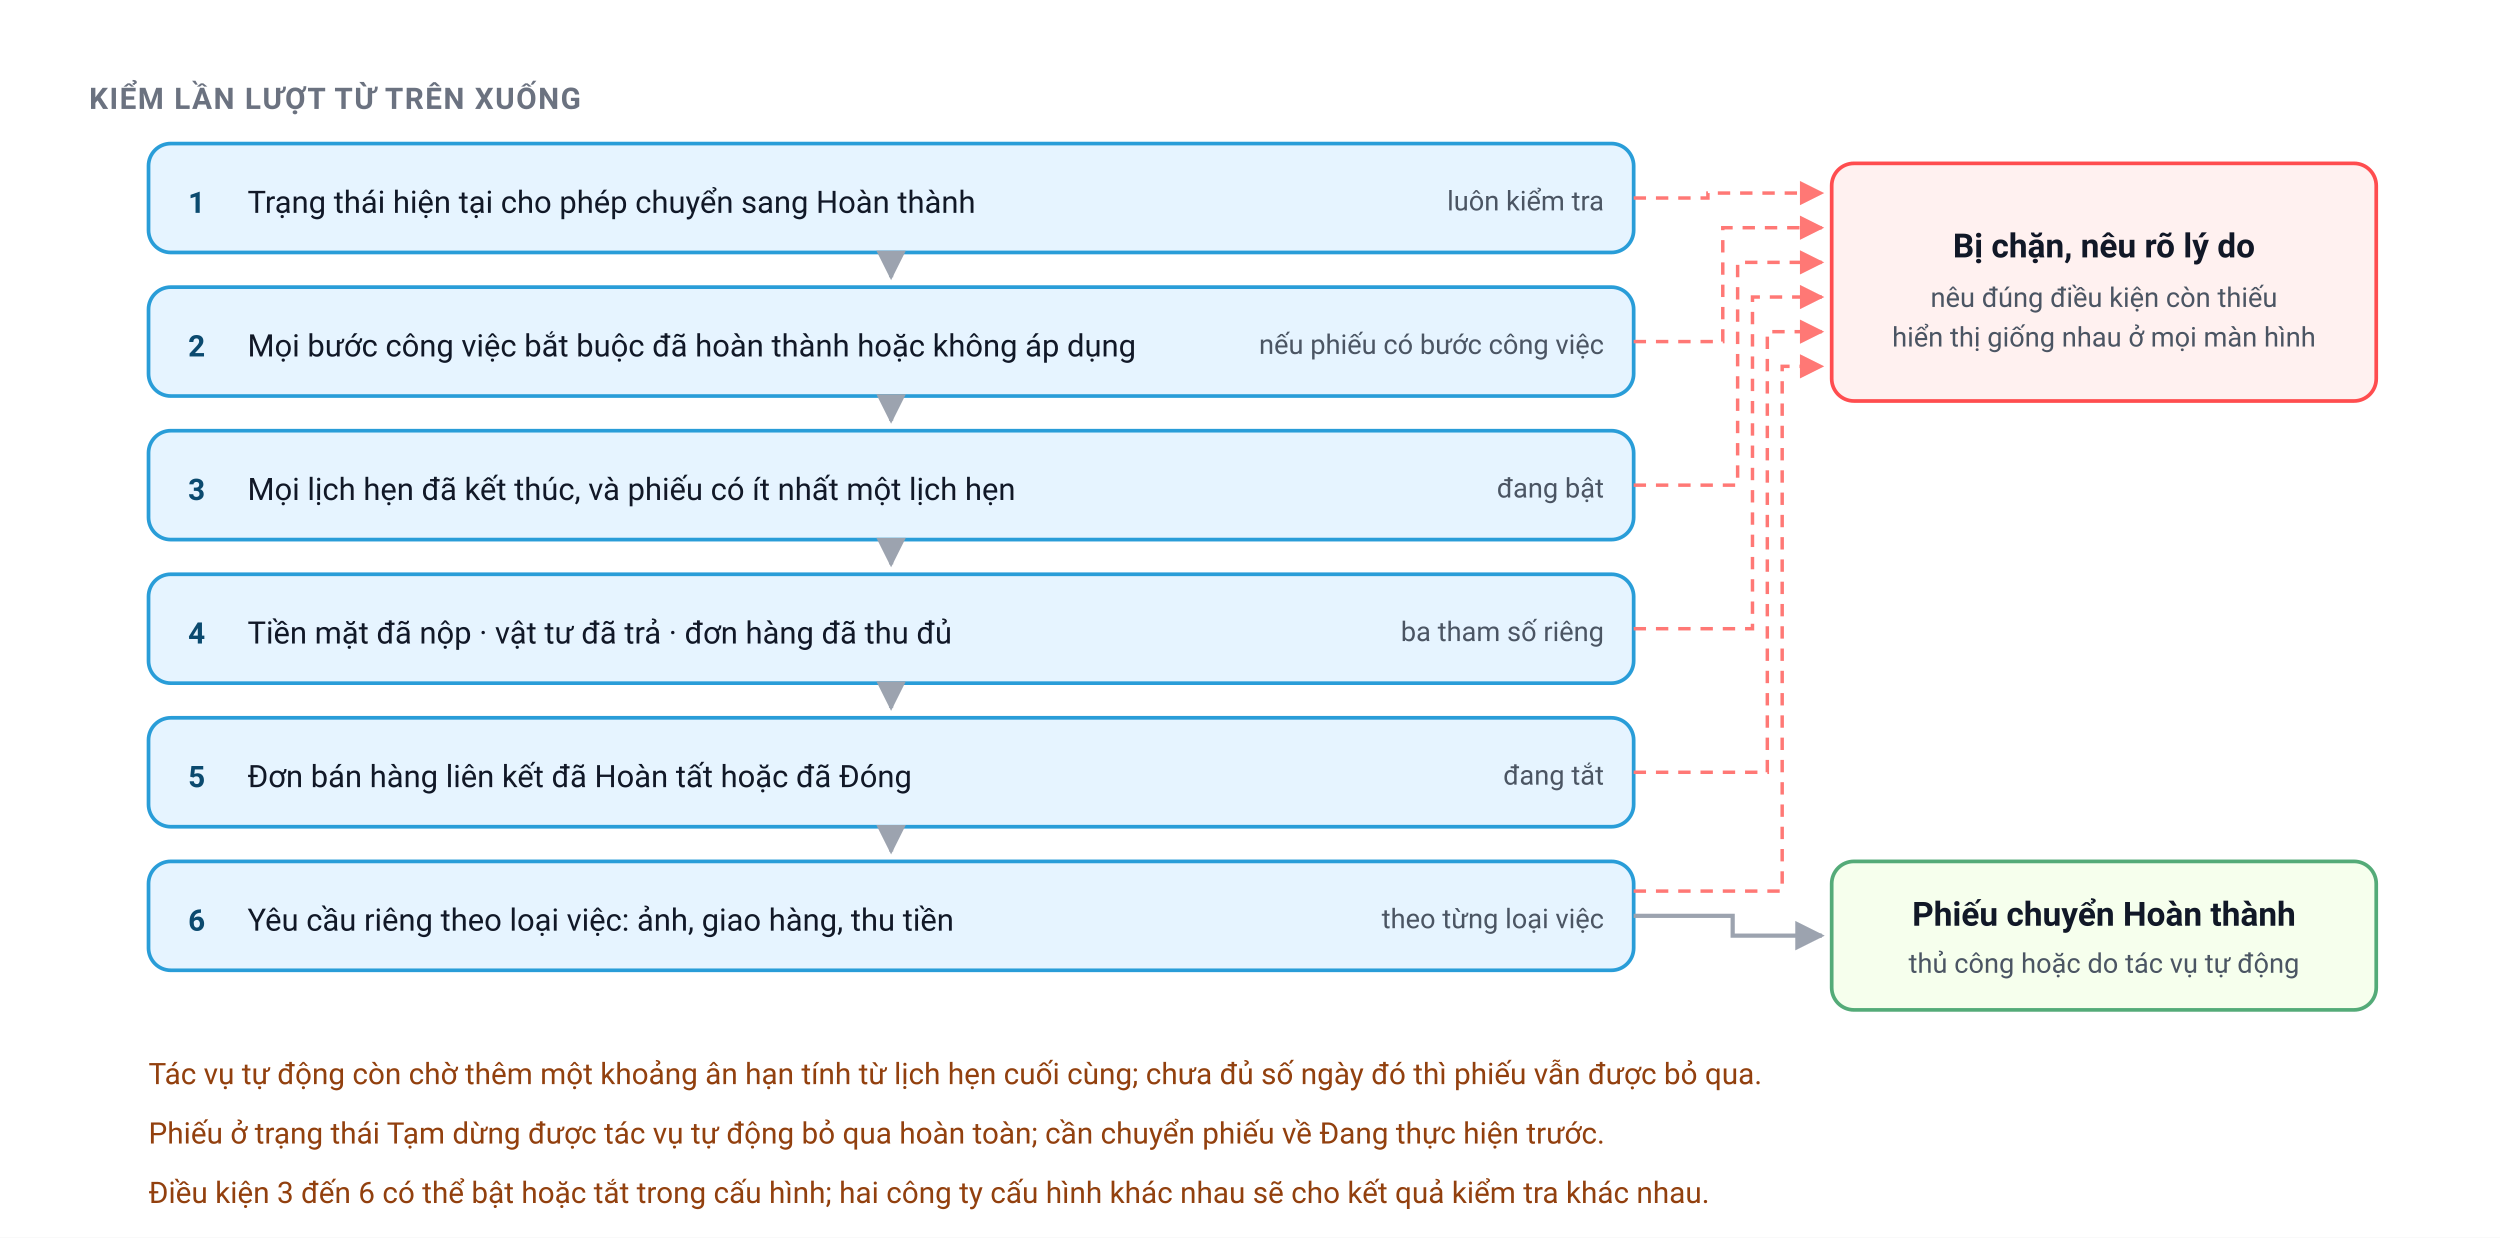
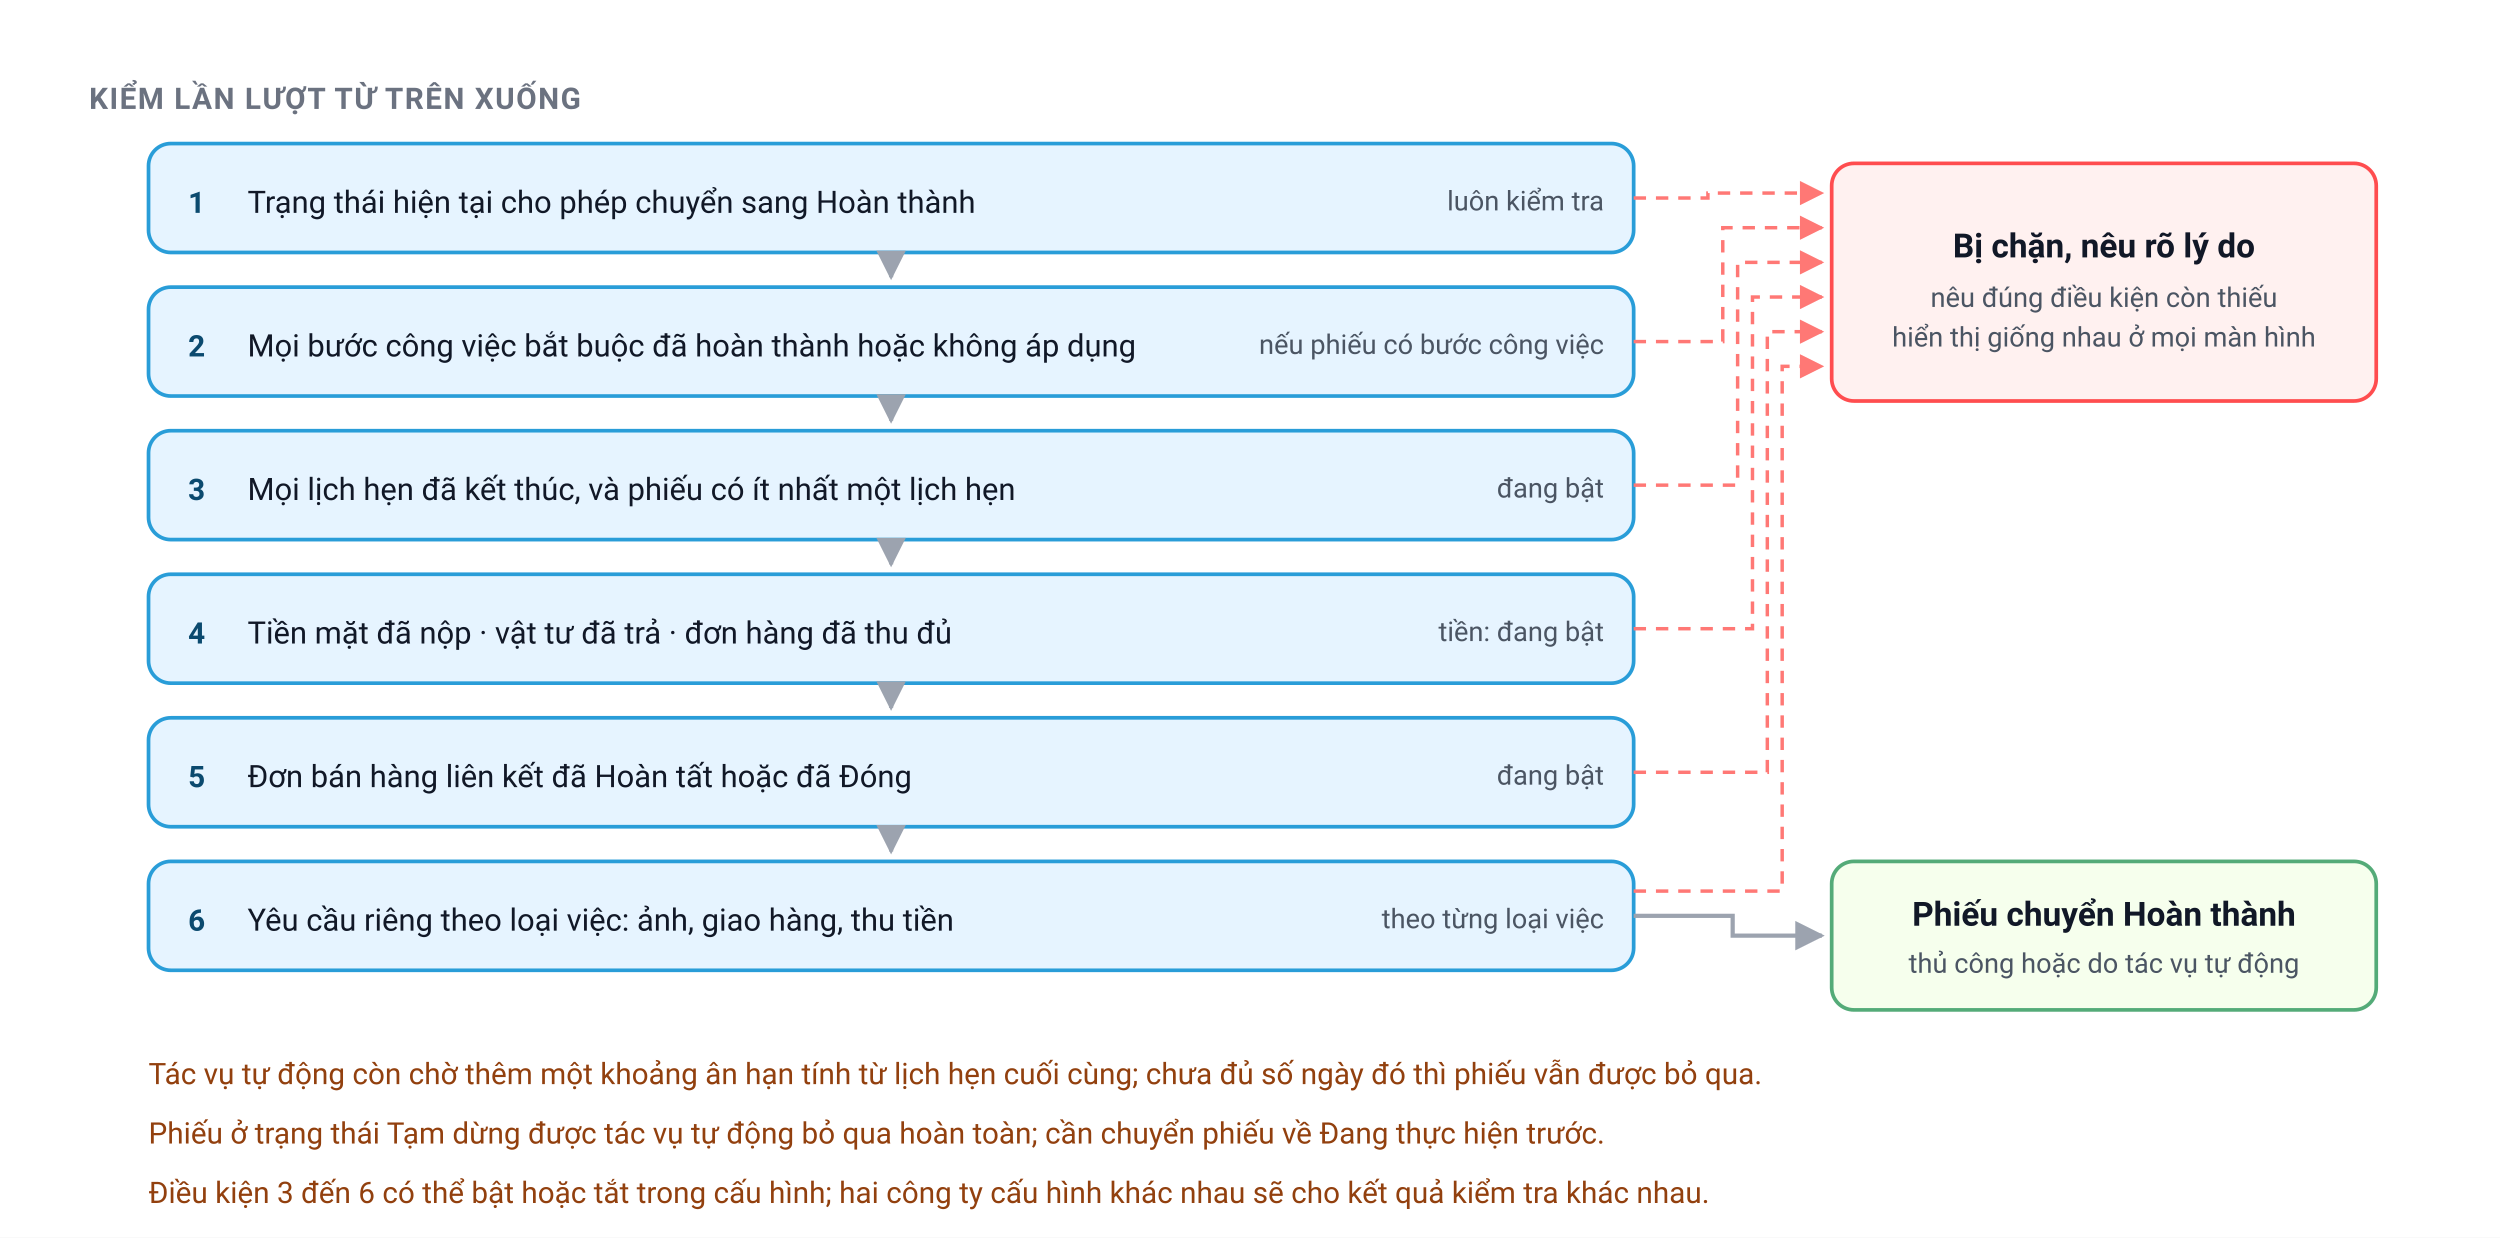
<svg xmlns="http://www.w3.org/2000/svg" viewBox="0 0 1010 500" width="1010" height="500" font-family="system-ui, -apple-system, 'Segoe UI', Roboto, Arial, sans-serif">
  <style>
    .box  { rx: 9; ry: 9; stroke-width: 1.5; }
    .cond { fill: #e6f4ff; stroke: #299dd8; }
    .ok   { fill: #f6ffed; stroke: #54ab78; }
    .bad  { fill: #fff1f0; stroke: #ff4d4f; }
    .t    { font-size: 12.5px; fill: #111827; }
    .tb   { font-size: 13.5px; font-weight: 600; fill: #111827; }
    .ts   { font-size: 11px; fill: #4b5563; }
    .num  { font-size: 12px; font-weight: 700; fill: #0b4a6f; }
    .arrow{ stroke: #9ca3af; stroke-width: 1.7; fill: none; }
    .stop { stroke: #ff7875; stroke-width: 1.4; fill: none; stroke-dasharray: 5 4; }
    .lane { font-size: 12px; font-weight: 700; fill: #6b7280; letter-spacing: .05em; }
    .note { font-size: 12px; fill: #92400e; }
  </style>
  <defs>
    <marker id="ah" viewBox="0 0 10 10" refX="9" refY="5" markerWidth="7" markerHeight="7" orient="auto">
      <path d="M0,0 L10,5 L0,10 z" fill="#9ca3af" />
    </marker>
    <marker id="ar" viewBox="0 0 10 10" refX="9" refY="5" markerWidth="7" markerHeight="7" orient="auto">
      <path d="M0,0 L10,5 L0,10 z" fill="#ff7875" />
    </marker>
  </defs>
  <rect x="0" y="0" width="1010" height="500" fill="#ffffff" />
  <text class="lane" x="36" y="44">KIỂM LẦN LƯỢT TỪ TRÊN XUỐNG</text>
  <rect class="box cond" x="60" y="58" width="600" height="44" />
  <text class="num" x="76" y="86">1</text>
  <text class="t" x="100" y="86">Trạng thái hiện tại cho phép chuyển sang Hoàn thành</text>
  <text class="ts" x="648" y="85" text-anchor="end">luôn kiểm tra</text>
  <rect class="box cond" x="60" y="116" width="600" height="44" />
  <text class="num" x="76" y="144">2</text>
  <text class="t" x="100" y="144">Mọi bước công việc bắt buộc đã hoàn thành hoặc không áp dụng</text>
  <text class="ts" x="648" y="143" text-anchor="end">nếu phiếu có bước công việc</text>
  <rect class="box cond" x="60" y="174" width="600" height="44" />
  <text class="num" x="76" y="202">3</text>
  <text class="t" x="100" y="202">Mọi lịch hẹn đã kết thúc, và phiếu có ít nhất một lịch hẹn</text>
  <text class="ts" x="648" y="201" text-anchor="end">đang bật</text>
  <rect class="box cond" x="60" y="232" width="600" height="44" />
  <text class="num" x="76" y="260">4</text>
  <text class="t" x="100" y="260">Tiền mặt đã nộp · vật tư đã trả · đơn hàng đã thu đủ</text>
-   <text class="ts" x="648" y="259" text-anchor="end">ba tham số riêng</text>
+   <text class="ts" x="648" y="259" text-anchor="end">tiền: đang bật</text>
  <rect class="box cond" x="60" y="290" width="600" height="44" />
  <text class="num" x="76" y="318">5</text>
  <text class="t" x="100" y="318">Đơn bán hàng liên kết đã Hoàn tất hoặc đã Đóng</text>
-   <text class="ts" x="648" y="317" text-anchor="end">đang tắt</text>
+   <text class="ts" x="648" y="317" text-anchor="end">đang bật</text>
  <rect class="box cond" x="60" y="348" width="600" height="44" />
  <text class="num" x="76" y="376">6</text>
  <text class="t" x="100" y="376">Yêu cầu riêng theo loại việc: ảnh, giao hàng, thu tiền</text>
  <text class="ts" x="648" y="375" text-anchor="end">theo từng loại việc</text>
  <line class="arrow" x1="360" y1="102" x2="360" y2="112" marker-end="url(#ah)" />
  <line class="arrow" x1="360" y1="160" x2="360" y2="170" marker-end="url(#ah)" />
  <line class="arrow" x1="360" y1="218" x2="360" y2="228" marker-end="url(#ah)" />
  <line class="arrow" x1="360" y1="276" x2="360" y2="286" marker-end="url(#ah)" />
  <line class="arrow" x1="360" y1="334" x2="360" y2="344" marker-end="url(#ah)" />
  <rect class="box ok" x="740" y="348" width="220" height="60" />
  <text class="tb" x="850" y="374" text-anchor="middle">Phiếu chuyển Hoàn thành</text>
  <text class="ts" x="850" y="393" text-anchor="middle">thủ công hoặc do tác vụ tự động</text>
  <polyline class="arrow" points="660,370 700,370 700,378 736,378" marker-end="url(#ah)" />
  <rect class="box bad" x="740" y="66" width="220" height="96" />
  <text class="tb" x="850" y="104" text-anchor="middle">Bị chặn, nêu rõ lý do</text>
  <text class="ts" x="850" y="124" text-anchor="middle">nêu đúng điều kiện còn thiếu</text>
  <text class="ts" x="850" y="140" text-anchor="middle">hiển thị giống nhau ở mọi màn hình</text>
  <polyline class="stop" points="660,80 690,80 690,78 736,78" marker-end="url(#ar)" />
  <polyline class="stop" points="660,138 696,138 696,92 736,92" marker-end="url(#ar)" />
  <polyline class="stop" points="660,196 702,196 702,106 736,106" marker-end="url(#ar)" />
  <polyline class="stop" points="660,254 708,254 708,120 736,120" marker-end="url(#ar)" />
  <polyline class="stop" points="660,312 714,312 714,134 736,134" marker-end="url(#ar)" />
  <polyline class="stop" points="660,360 720,360 720,148 736,148" marker-end="url(#ar)" />
  <text class="note" x="60" y="438">Tác vụ tự động còn chờ thêm một khoảng ân hạn tính từ lịch hẹn cuối cùng; chưa đủ số ngày đó thì phiếu vẫn được bỏ qua.</text>
  <text class="note" x="60" y="462">Phiếu ở trạng thái Tạm dừng được tác vụ tự động bỏ qua hoàn toàn; cần chuyển phiếu về Đang thực hiện trước.</text>
  <text class="note" x="60" y="486">Điều kiện 3 đến 6 có thể bật hoặc tắt trong cấu hình; hai công ty cấu hình khác nhau sẽ cho kết quả kiểm tra khác nhau.</text>
+   <style>
+     .hot { fill: #1d4ed8; fill-opacity: 0; cursor: pointer; pointer-events: all; }
+     .hot:hover { fill-opacity: .08; }
+   </style>
+   <a href="../../../Quy-Trinh-03-Hien-Truong.html#dieu-kien" target="_top">
+     <rect class="hot" x="60" y="58" width="600" height="44" rx="10" ry="10" />
+   </a>
+   <a href="../../../Quy-Trinh-03-Hien-Truong.html#dieu-kien" target="_top">
+     <rect class="hot" x="60" y="116" width="600" height="44" rx="10" ry="10" />
+   </a>
+   <a href="../../../Quy-Trinh-03-Hien-Truong.html#dieu-kien" target="_top">
+     <rect class="hot" x="60" y="174" width="600" height="44" rx="10" ry="10" />
+   </a>
+   <a href="../../../Quy-Trinh-05-Giao-Hang-Thu-Tien.html#wo-bi-chan" target="_top">
+     <rect class="hot" x="60" y="232" width="600" height="44" rx="10" ry="10" />
+   </a>
+   <a href="../../../Quy-Trinh-05-Giao-Hang-Thu-Tien.html#wo-bi-chan" target="_top">
+     <rect class="hot" x="60" y="290" width="600" height="44" rx="10" ry="10" />
+   </a>
+   <a href="../../../Quy-Trinh-03-Hien-Truong.html#dieu-kien" target="_top">
+     <rect class="hot" x="60" y="348" width="600" height="44" rx="10" ry="10" />
+   </a>
+   <a href="../../../Quy-Trinh-05-Giao-Hang-Thu-Tien.html#wo-bi-chan" target="_top">
+     <rect class="hot" x="740" y="66" width="220" height="96" rx="10" ry="10" />
+   </a>
+   <a href="../../../Quy-Trinh-03-Hien-Truong.html#dieu-kien" target="_top">
+     <rect class="hot" x="740" y="348" width="220" height="60" rx="10" ry="10" />
+   </a>
</svg>
